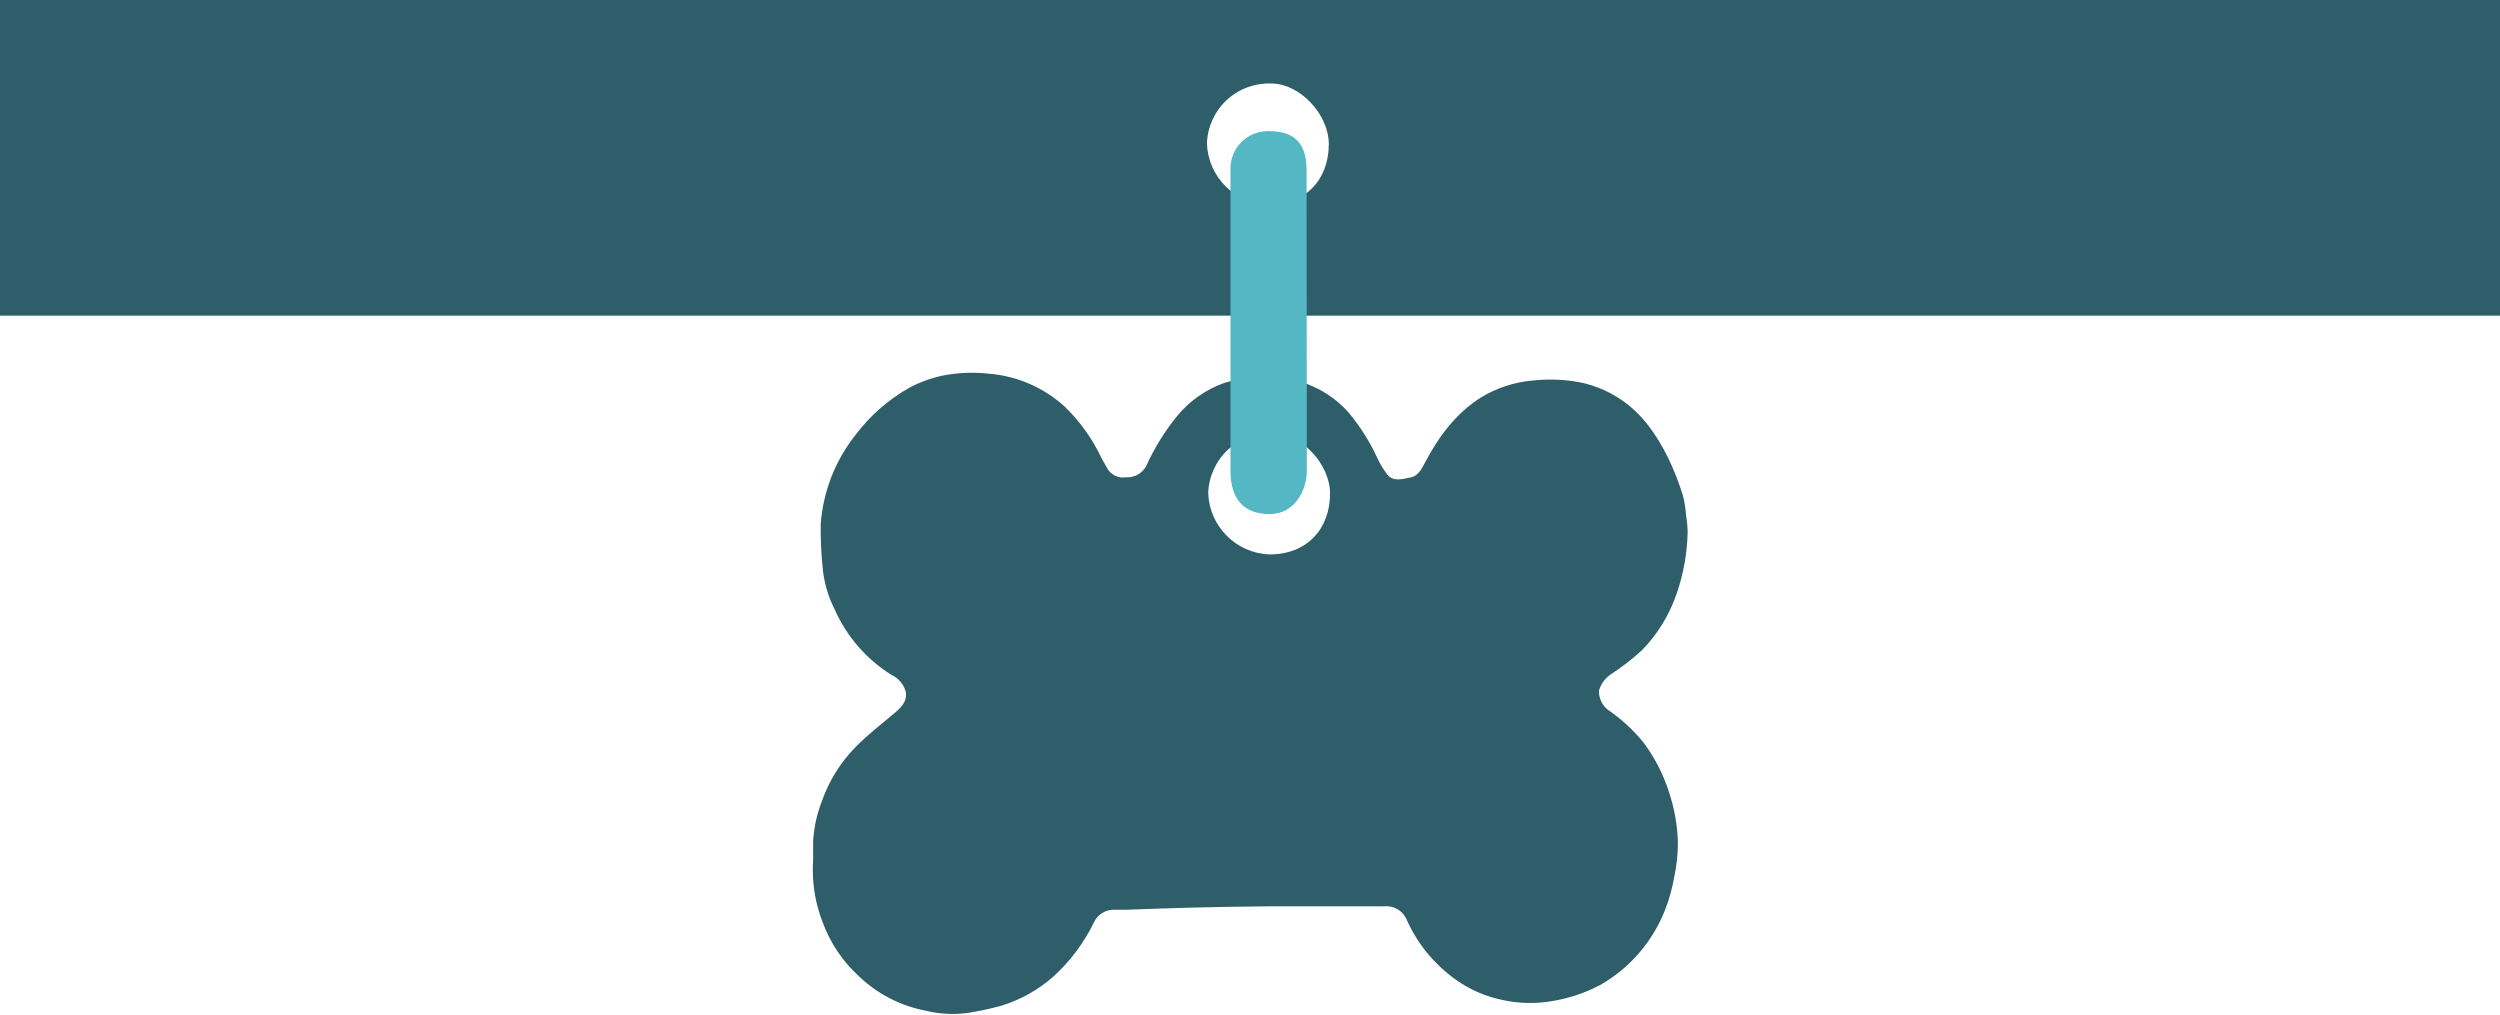
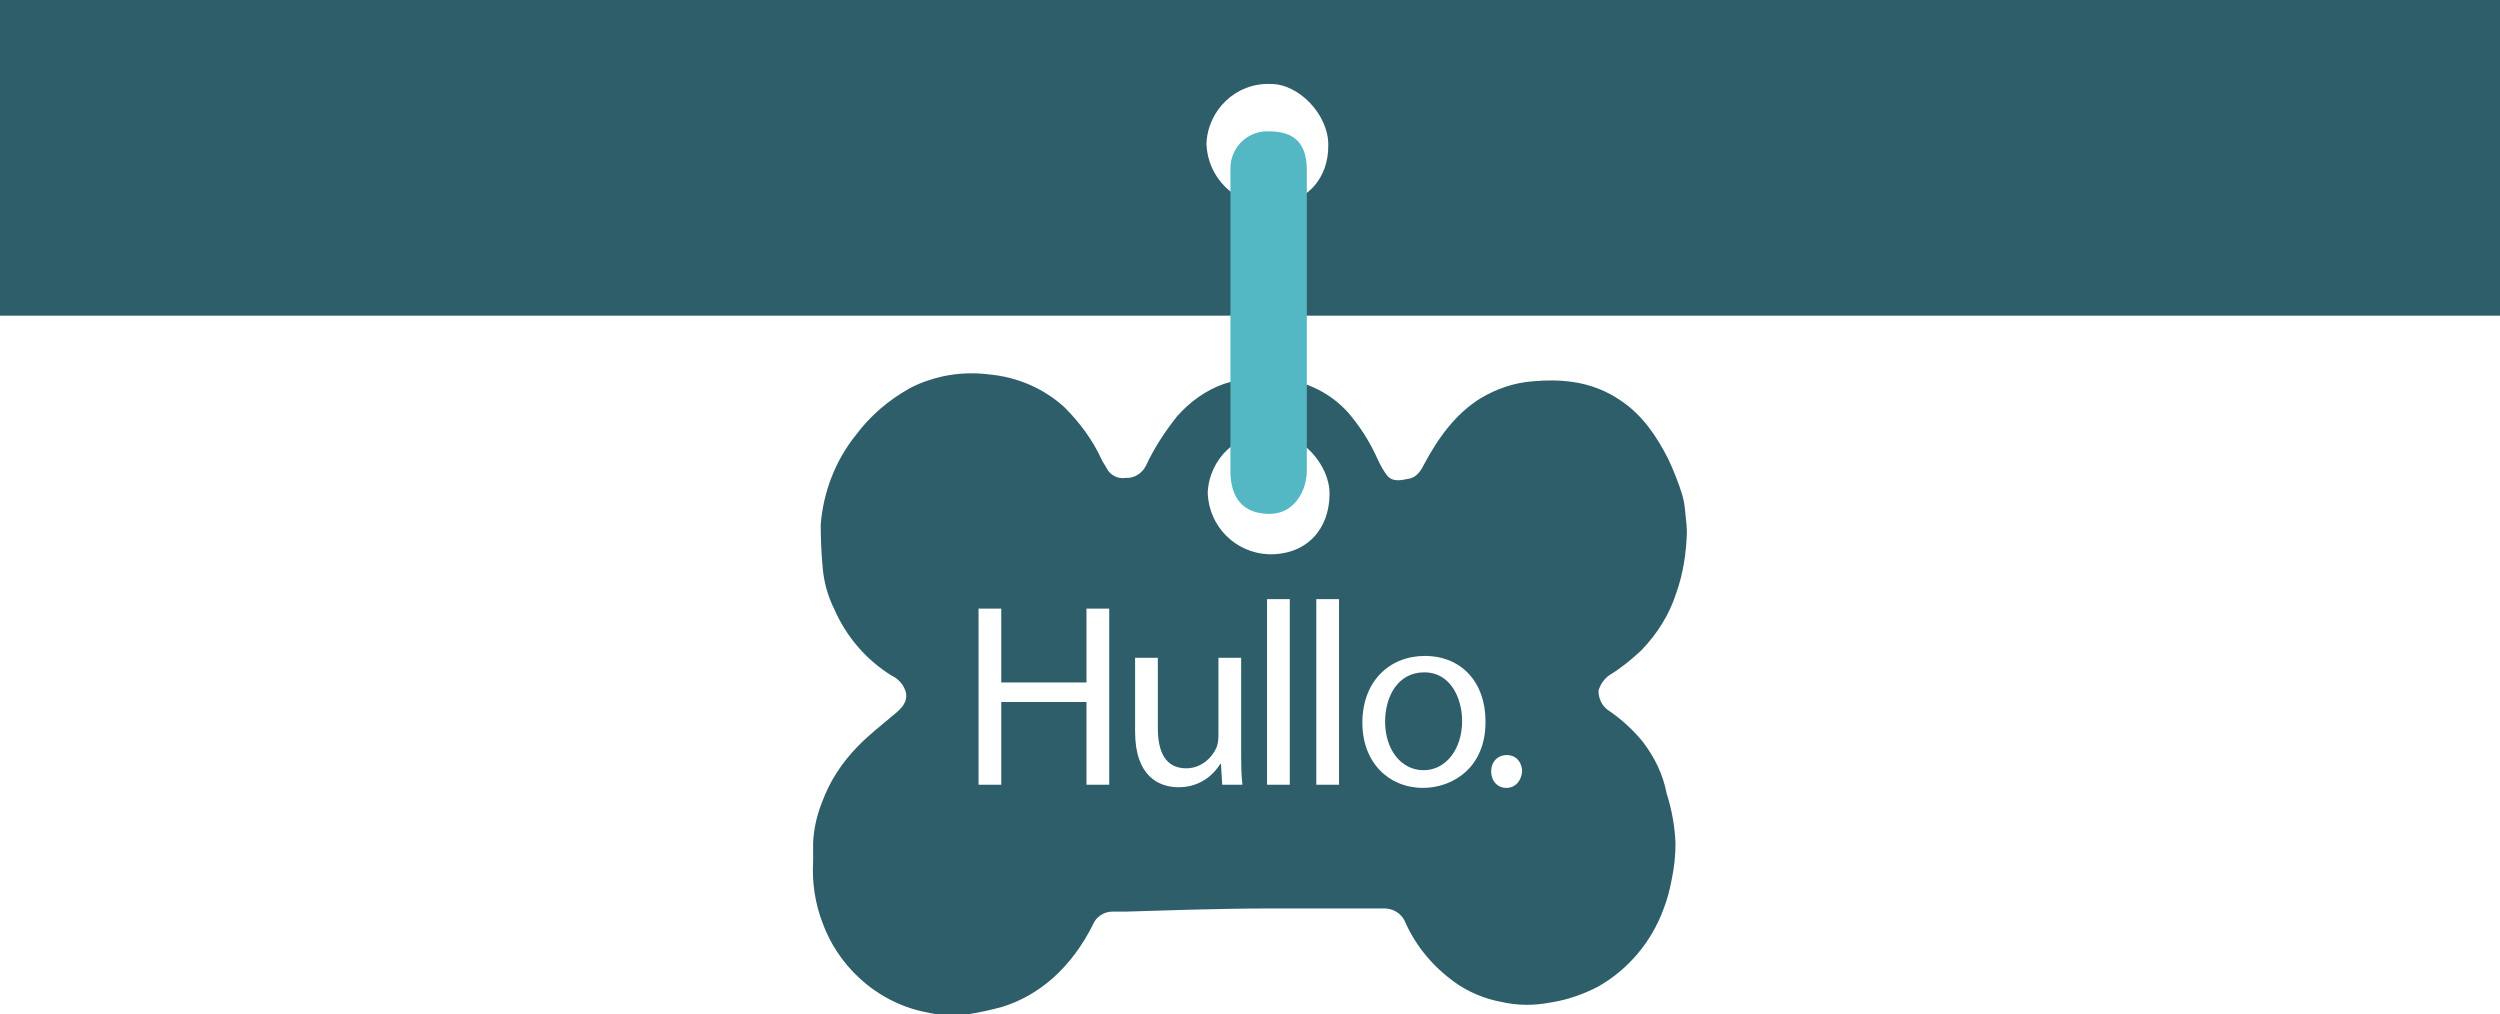
- <svg xmlns="http://www.w3.org/2000/svg" id="Layer_1" data-name="Layer 1" viewBox="0 0 396 160.64">
-   <defs>
-     <style>.cls-1{fill:#2e5e69;}.cls-2{fill:#54b7c4;}</style>
-   </defs>
-   <path class="cls-1" d="M255.1,106.85a38.24,38.24,0,0,0,5-3.87,23.77,23.77,0,0,0,5.5-9,31.68,31.68,0,0,0,1.72-9.62,15.87,15.87,0,0,0-.25-2.74,17,17,0,0,0-.52-3.22,44.24,44.24,0,0,0-2.33-5.91c-1.78-3.55-4-6.84-7.35-9.12a17.86,17.86,0,0,0-7.71-3,26.34,26.34,0,0,0-6.34-.1,18.94,18.94,0,0,0-8.26,2.7c-4,2.55-6.73,6.26-8.89,10.4-.54,1-1.06,2.05-2.29,2.27s-2.63.74-3.64-.48a14.15,14.15,0,0,1-1.55-2.57,32.43,32.43,0,0,0-4.71-7.41,16.78,16.78,0,0,0-12-5.43,20.7,20.7,0,0,0-7.56.91,17,17,0,0,0-7.47,5.25,35.53,35.53,0,0,0-4.85,7.83,3.37,3.37,0,0,1-3.25,1.86,2.84,2.84,0,0,1-3-1.49c-.24-.49-.56-.94-.81-1.42a27.87,27.87,0,0,0-5.94-8.33,20.24,20.24,0,0,0-12-5.17,24,24,0,0,0-7.16.28,20.29,20.29,0,0,0-5.3,1.89,27.7,27.7,0,0,0-8.61,7.51A25.8,25.8,0,0,0,130,83a60.56,60.56,0,0,0,.29,6.71,18,18,0,0,0,1.89,6.75,23.38,23.38,0,0,0,9,10.43,4.16,4.16,0,0,1,2.29,2.67c.27,1.64-.81,2.58-1.92,3.51-2,1.69-4.09,3.3-5.93,5.16a23.24,23.24,0,0,0-5.45,8.72,20.62,20.62,0,0,0-1.37,6.35c0,1,0,2,0,2.95a22.88,22.88,0,0,0,1.5,9.82,21.67,21.67,0,0,0,5.84,8.65,20.92,20.92,0,0,0,10.42,5.36,18.16,18.16,0,0,0,6.62.39,47.15,47.15,0,0,0,5.61-1.22,22.34,22.34,0,0,0,8.05-4.55,28.57,28.57,0,0,0,6.41-8.53,3.44,3.44,0,0,1,3.15-2.07c.71,0,1.43,0,2.14,0,3.34-.11,6.68-.25,10-.33,4.25-.1,8.5-.19,12.74-.21,6,0,12,0,18,0a3.48,3.48,0,0,1,3.56,2.17,23.32,23.32,0,0,0,7.74,9.44,19.54,19.54,0,0,0,7.52,3.25,20.41,20.41,0,0,0,7.83.14,24.88,24.88,0,0,0,7.53-2.53,23.52,23.52,0,0,0,10.42-12.26,25.55,25.55,0,0,0,1.29-4.72,26.24,26.24,0,0,0,.61-5.7,27.77,27.77,0,0,0-1.43-7.94,26.73,26.73,0,0,0-4-7.77,26.42,26.42,0,0,0-5.72-5.25,3.73,3.73,0,0,1-1.35-3A4.67,4.67,0,0,1,255.1,106.85ZM210.68,78.18c0,5.59-3.65,9.67-9.64,9.64a10.08,10.08,0,0,1-9.66-9.69,9.83,9.83,0,0,1,10.21-9.53C206.09,68.63,210.67,73.47,210.68,78.18Z" />
-   <path class="cls-1" d="M0,0V50H396V0ZM200.84,32.45a10.09,10.09,0,0,1-9.66-9.69,9.82,9.82,0,0,1,10.21-9.53c4.5,0,9.08,4.87,9.09,9.58C210.5,28.4,206.83,32.47,200.84,32.45Z" />
-   <path class="cls-2" d="M207,74.58c0,3-1.86,6.85-5.89,6.85s-6.2-2.31-6.2-6.85V26.91a5.93,5.93,0,0,1,6-6.14c3,0,6.05.9,6.05,6.14Z" />
+ <svg xmlns="http://www.w3.org/2000/svg" version="1.1" id="Layer_1" x="0px" y="0px" viewBox="0 0 396 160.6" style="enable-background:new 0 0 396 160.6;" xml:space="preserve">
+   <style type="text/css">
+ 	.st0{fill:#2E5E69;}
+ 	.st1{fill:#54B7C4;}
+ </style>
+   <path class="st0" d="M0,0v50h396V0H0z M200.8,32.5c-5.3-0.2-9.5-4.4-9.7-9.7c0.2-5.4,4.7-9.7,10.1-9.5c0,0,0.1,0,0.1,0  c4.5,0,9.1,4.9,9.1,9.6C210.5,28.4,206.8,32.5,200.8,32.5z" />
+   <g>
+     <path class="st0" d="M225.6,106.5c-4.3,0-6.2,4-6.2,7.8c0,4.4,2.5,7.7,6.1,7.7c3.5,0,6.1-3.3,6.1-7.8   C231.6,110.8,229.9,106.5,225.6,106.5z" />
+     <path class="st0" d="M260.3,117.6c-1.6-2-3.6-3.8-5.7-5.2c-0.9-0.7-1.4-1.8-1.4-3c0.3-1,0.9-1.9,1.8-2.5c1.8-1.1,3.4-2.4,5-3.9   c2.5-2.6,4.4-5.6,5.5-9c1.1-3.1,1.6-6.3,1.7-9.6c0-0.9-0.1-1.8-0.2-2.7c-0.1-1.1-0.2-2.2-0.5-3.2c-0.6-2-1.4-4-2.3-5.9   c-1.8-3.5-4-6.8-7.4-9.1c-2.3-1.6-4.9-2.6-7.7-3c-2.1-0.3-4.2-0.3-6.3-0.1c-2.9,0.2-5.8,1.2-8.3,2.7c-4,2.5-6.7,6.3-8.9,10.4   c-0.5,1-1.1,2-2.3,2.3c-1.2,0.2-2.6,0.7-3.6-0.5c-0.6-0.8-1.1-1.7-1.5-2.6c-1.2-2.7-2.8-5.2-4.7-7.4c-3.1-3.4-7.4-5.3-12-5.4   c-2.6-0.2-5.1,0.1-7.6,0.9c-2.9,1-5.5,2.9-7.5,5.2c-1.9,2.4-3.6,5-4.9,7.8c-0.6,1.2-1.9,2-3.2,1.9c-1.2,0.2-2.4-0.4-3-1.5   c-0.2-0.5-0.6-0.9-0.8-1.4c-1.4-3.1-3.5-5.9-5.9-8.3c-3.3-3-7.5-4.8-12-5.2c-2.4-0.3-4.8-0.2-7.2,0.3c-1.8,0.4-3.6,1-5.3,1.9   c-3.4,1.9-6.3,4.4-8.6,7.5c-3.2,4-5.1,9-5.5,14.1c0,2.2,0.1,4.5,0.3,6.7c0.2,2.4,0.8,4.6,1.9,6.8c1.9,4.3,5,7.9,9,10.4   c1.1,0.5,2,1.5,2.3,2.7c0.3,1.6-0.8,2.6-1.9,3.5c-2,1.7-4.1,3.3-5.9,5.2c-2.4,2.5-4.3,5.4-5.5,8.7c-0.8,2-1.3,4.2-1.4,6.3   c0,1,0,2,0,3c-0.2,3.3,0.3,6.7,1.5,9.8c1.2,3.3,3.2,6.3,5.8,8.7c2.9,2.7,6.5,4.6,10.4,5.4c2.2,0.5,4.4,0.7,6.6,0.4   c1.9-0.3,3.8-0.7,5.6-1.2c3-0.9,5.7-2.5,8-4.5c2.7-2.4,4.8-5.3,6.4-8.5c0.5-1.3,1.8-2.1,3.1-2.1c0.7,0,1.4,0,2.1,0   c3.3-0.1,6.7-0.2,10-0.3c4.2-0.1,8.5-0.2,12.7-0.2c6,0,12,0,18,0c1.5-0.1,3,0.7,3.6,2.2c1.7,3.8,4.4,7,7.7,9.4   c2.2,1.6,4.8,2.7,7.5,3.2c2.6,0.6,5.2,0.6,7.8,0.1c2.6-0.4,5.2-1.3,7.5-2.5c4.8-2.7,8.5-7.1,10.4-12.3c0.6-1.5,1-3.1,1.3-4.7   c0.4-1.9,0.6-3.8,0.6-5.7c-0.1-2.7-0.6-5.4-1.4-7.9C263.4,122.6,262.1,120,260.3,117.6z M175.7,124.3h-3.6v-13.1h-13.5v13.1H155   V96.4h3.6v11.7h13.5V96.4h3.6V124.3z M193.6,124.3l-0.2-3.3h-0.1c-1,1.6-3.1,3.7-6.6,3.7c-3.1,0-6.9-1.7-6.9-8.8v-11.7h3.6v11.1   c0,3.8,1.2,6.4,4.5,6.4c2.4,0,4.1-1.7,4.8-3.3c0.2-0.5,0.3-1.2,0.3-1.9v-12.3h3.6v14.6c0,2.1,0,3.9,0.2,5.5H193.6z M204.3,124.3   h-3.6V94.9h3.6V124.3z M201,87.8c-5.3-0.2-9.5-4.4-9.7-9.7c0.2-5.4,4.7-9.7,10.1-9.5c0,0,0.1,0,0.1,0c4.5,0,9.1,4.9,9.1,9.6   C210.6,83.8,207,87.9,201,87.8z M212.1,124.3h-3.6V94.9h3.6V124.3z M225.4,124.8c-5.4,0-9.6-4-9.6-10.3c0-6.7,4.4-10.6,9.9-10.6   c5.8,0,9.6,4.2,9.6,10.3C235.4,121.5,230.2,124.8,225.4,124.8z M238.6,124.8c-1.4,0-2.4-1.1-2.4-2.6c0-1.5,1-2.6,2.5-2.6   c1.4,0,2.4,1.1,2.4,2.6C241,123.6,240.1,124.8,238.6,124.8z" />
+   </g>
+   <path class="st1" d="M207,74.6c0,3-1.9,6.8-5.9,6.8s-6.2-2.3-6.2-6.8V26.9c-0.1-3.3,2.4-6,5.7-6.1c0.1,0,0.2,0,0.3,0  c3,0,6.1,0.9,6.1,6.1L207,74.6z" />
</svg>
